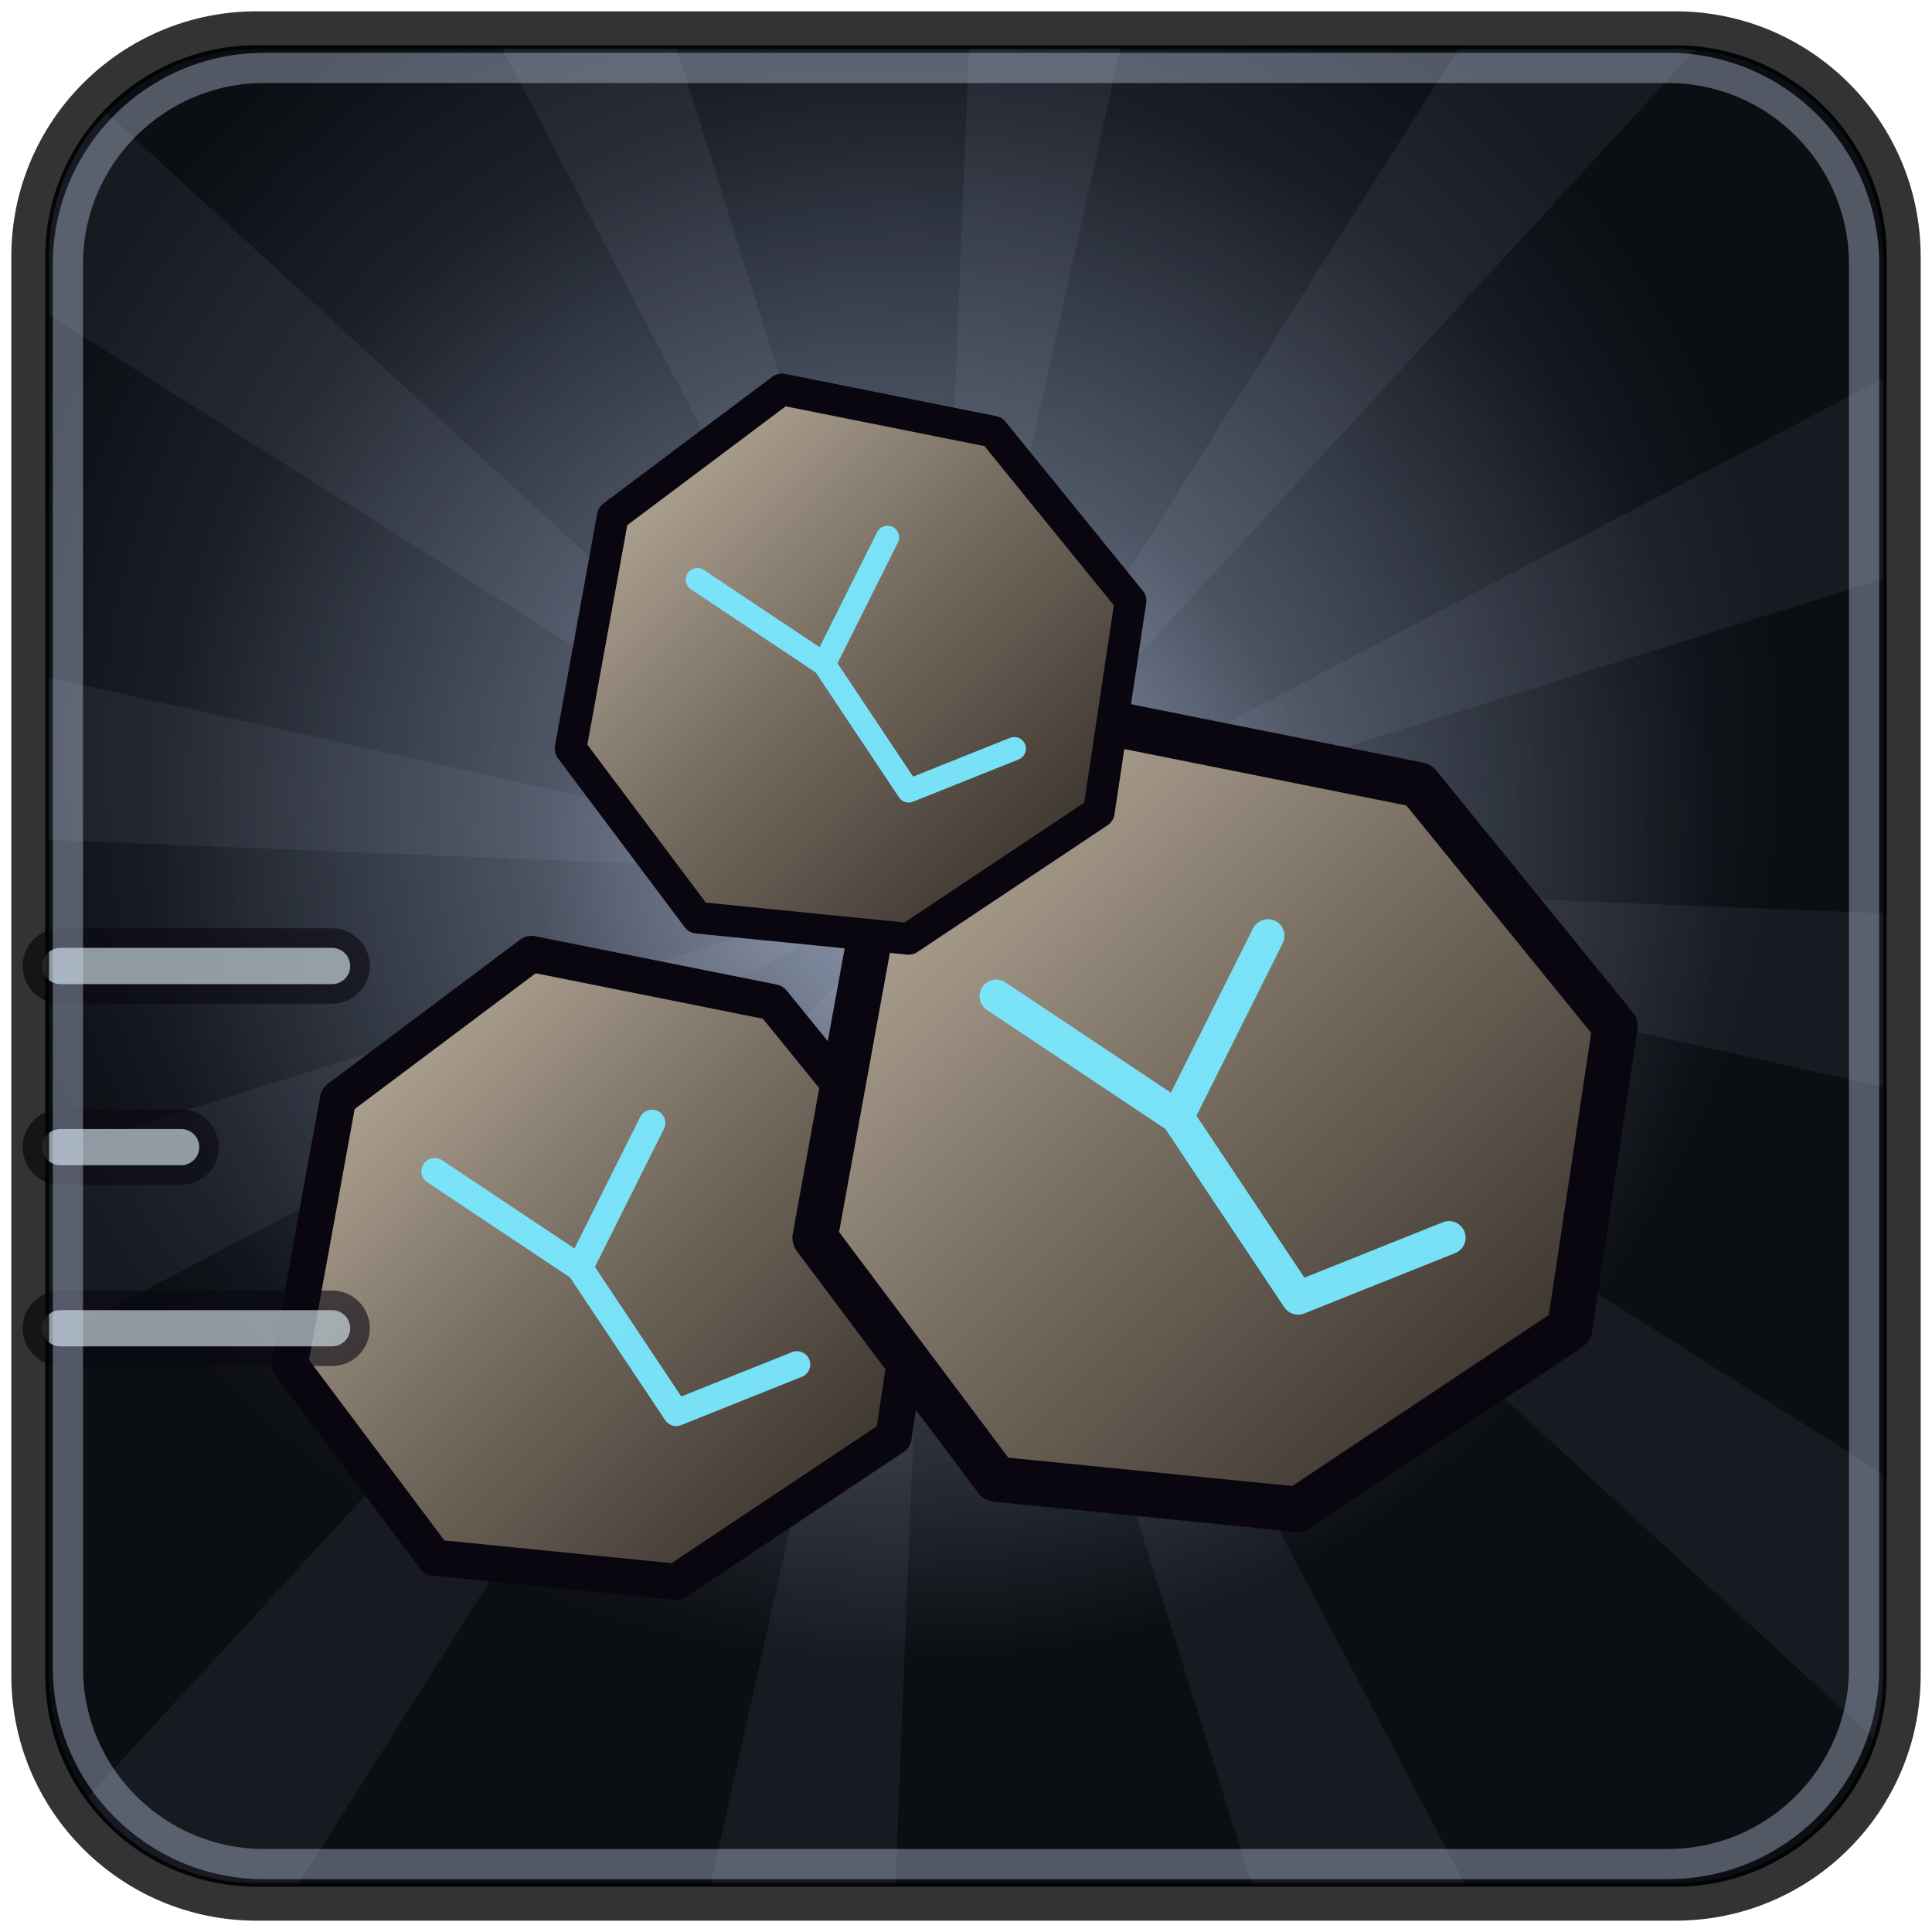
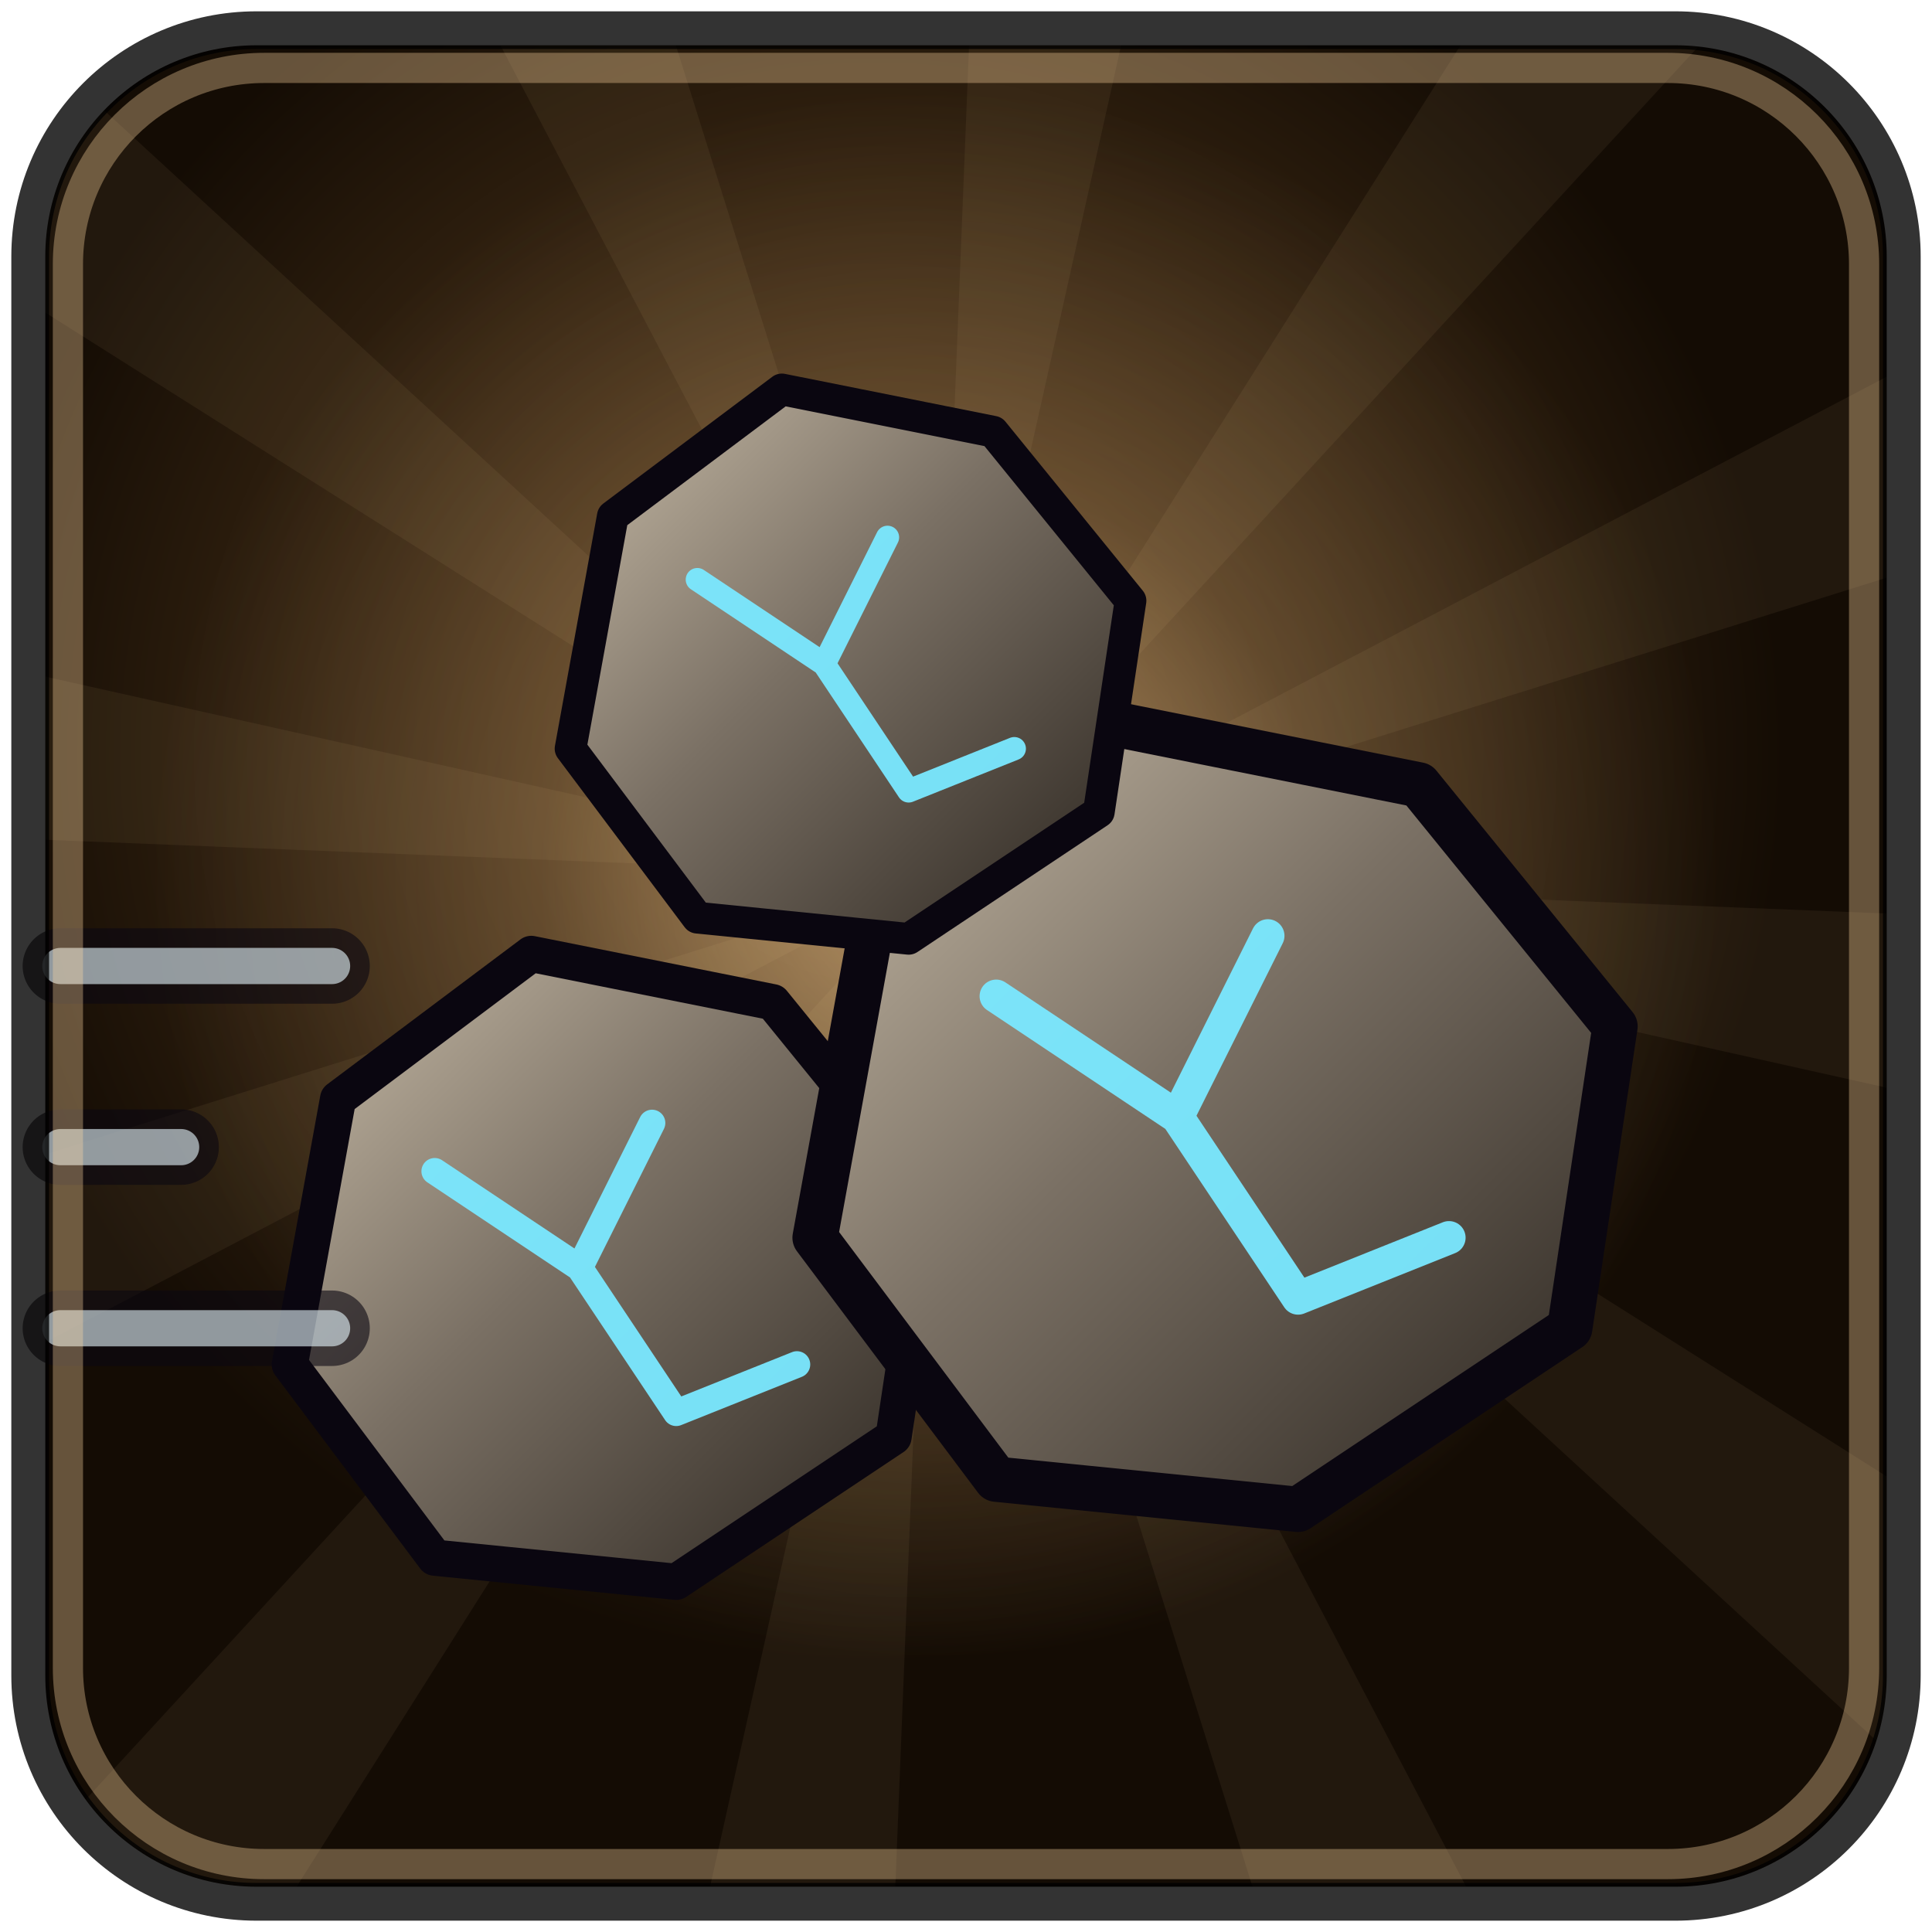
<svg xmlns="http://www.w3.org/2000/svg" width="128" height="128" viewBox="0 0 128 128">
  <defs>
    <clipPath id="clip">
      <rect x="3" y="3" width="122" height="122" rx="14" />
    </clipPath>
    <linearGradient id="l1" gradientUnits="userSpaceOnUse" x1="-26" y1="-26" x2="26" y2="26">
      <stop offset="0" stop-color="#c8bca8" />
      <stop offset="0.45" stop-color="#7a7064" />
      <stop offset="1" stop-color="#2a241e" />
    </linearGradient>
    <linearGradient id="l2" gradientUnits="userSpaceOnUse" x1="-26" y1="-26" x2="26" y2="26">
      <stop offset="0" stop-color="#c8bca8" />
      <stop offset="0.45" stop-color="#7a7064" />
      <stop offset="1" stop-color="#2a241e" />
    </linearGradient>
    <linearGradient id="l3" gradientUnits="userSpaceOnUse" x1="-26" y1="-26" x2="26" y2="26">
      <stop offset="0" stop-color="#c8bca8" />
      <stop offset="0.45" stop-color="#7a7064" />
      <stop offset="1" stop-color="#2a241e" />
    </linearGradient>
    <radialGradient id="r4" gradientUnits="userSpaceOnUse" cx="58" cy="50" r="86">
-       <stop offset="0" stop-color="#4a5466" />
-       <stop offset="0.7" stop-color="#0b0e13" />
-       <stop offset="1" stop-color="#0b0e13" />
+       <stop offset="0" stop-color="#6a4a26" />
+       <stop offset="0.7" stop-color="#140c04" />
+       <stop offset="1" stop-color="#140c04" />
    </radialGradient>
    <radialGradient id="r5" gradientUnits="userSpaceOnUse" cx="62" cy="58" r="52">
-       <stop offset="0" stop-color="#d8e4ff" stop-opacity="0.55" />
-       <stop offset="0.5" stop-color="#d8e4ff" stop-opacity="0.16" />
-       <stop offset="1" stop-color="#d8e4ff" stop-opacity="0" />
+       <stop offset="0" stop-color="#ffd8a0" stop-opacity="0.55" />
+       <stop offset="0.5" stop-color="#ffd8a0" stop-opacity="0.16" />
+       <stop offset="1" stop-color="#ffd8a0" stop-opacity="0" />
    </radialGradient>
  </defs>
  <rect x="3" y="3" width="122" height="122" rx="14" fill="url(#r4)" />
  <g clip-path="url(#clip)">
-     <path d="M62,58 L151.9,61.6 L149.8,77.6 Z" fill="#d8e4ff" opacity="0.06" />
-     <path d="M62,58 L138.1,106.1 L128.2,118.9 Z" fill="#d8e4ff" opacity="0.06" />
-     <path d="M62,58 L103.8,137.7 L88.9,143.9 Z" fill="#d8e4ff" opacity="0.06" />
-     <path d="M62,58 L58.4,147.9 L42.4,145.8 Z" fill="#d8e4ff" opacity="0.06" />
-     <path d="M62,58 L13.9,134.1 L1.1,124.2 Z" fill="#d8e4ff" opacity="0.06" />
-     <path d="M62,58 L-17.7,99.8 L-23.9,84.9 Z" fill="#d8e4ff" opacity="0.06" />
-     <path d="M62,58 L-27.9,54.4 L-25.8,38.4 Z" fill="#d8e4ff" opacity="0.06" />
-     <path d="M62,58 L-14.1,9.9 L-4.2,-2.9 Z" fill="#d8e4ff" opacity="0.06" />
-     <path d="M62,58 L20.2,-21.7 L35.1,-27.9 Z" fill="#d8e4ff" opacity="0.06" />
-     <path d="M62,58 L65.6,-31.9 L81.6,-29.8 Z" fill="#d8e4ff" opacity="0.06" />
-     <path d="M62,58 L110.1,-18.1 L122.9,-8.2 Z" fill="#d8e4ff" opacity="0.06" />
-     <path d="M62,58 L141.7,16.2 L147.9,31.1 Z" fill="#d8e4ff" opacity="0.06" />
+     <path d="M62,58 L151.9,61.6 L149.8,77.6 Z" fill="#ffd8a0" opacity="0.06" />
+     <path d="M62,58 L138.1,106.1 L128.2,118.9 Z" fill="#ffd8a0" opacity="0.06" />
+     <path d="M62,58 L103.8,137.7 L88.9,143.9 Z" fill="#ffd8a0" opacity="0.06" />
+     <path d="M62,58 L58.4,147.9 L42.4,145.8 Z" fill="#ffd8a0" opacity="0.06" />
+     <path d="M62,58 L13.9,134.1 L1.1,124.2 Z" fill="#ffd8a0" opacity="0.06" />
+     <path d="M62,58 L-17.7,99.8 L-23.9,84.9 Z" fill="#ffd8a0" opacity="0.06" />
+     <path d="M62,58 L-27.9,54.4 L-25.8,38.4 Z" fill="#ffd8a0" opacity="0.06" />
+     <path d="M62,58 L-14.1,9.9 L-4.2,-2.9 Z" fill="#ffd8a0" opacity="0.06" />
+     <path d="M62,58 L20.2,-21.7 L35.1,-27.9 Z" fill="#ffd8a0" opacity="0.06" />
+     <path d="M62,58 L65.6,-31.9 L81.6,-29.8 Z" fill="#ffd8a0" opacity="0.06" />
+     <path d="M62,58 L110.1,-18.1 L122.9,-8.2 Z" fill="#ffd8a0" opacity="0.06" />
+     <path d="M62,58 L141.7,16.2 L147.9,31.1 Z" fill="#ffd8a0" opacity="0.06" />
    <circle cx="62" cy="58" r="52" fill="url(#r5)" />
  </g>
  <g transform="translate(40 84) rotate(0.0) scale(1.0)">
    <g transform="scale(0.8)">
      <path d="M-26,8 L-22,-14 L-6,-26 L14,-22 L27,-6 L24,14 L6,26 L-14,24 Z" fill="url(#l1)" stroke="#0a0610" stroke-width="3" stroke-linejoin="round" stroke-linecap="round" />
      <path d="M-14,-8 L-2,0 L4,-12 M-2,0 L6,12 L16,8" fill="none" stroke="#7ae8ff" stroke-width="2.2" stroke-linecap="round" stroke-linejoin="round" opacity="0.95" />
    </g>
  </g>
  <g transform="translate(80 74) rotate(0.0) scale(1.0)">
    <g transform="scale(1.0)">
      <path d="M-26,8 L-22,-14 L-6,-26 L14,-22 L27,-6 L24,14 L6,26 L-14,24 Z" fill="url(#l2)" stroke="#0a0610" stroke-width="3" stroke-linejoin="round" stroke-linecap="round" />
      <path d="M-14,-8 L-2,0 L4,-12 M-2,0 L6,12 L16,8" fill="none" stroke="#7ae8ff" stroke-width="2.2" stroke-linecap="round" stroke-linejoin="round" opacity="0.95" />
    </g>
  </g>
  <g transform="translate(56 44) rotate(0.0) scale(1.0)">
    <g transform="scale(0.7)">
      <path d="M-26,8 L-22,-14 L-6,-26 L14,-22 L27,-6 L24,14 L6,26 L-14,24 Z" fill="url(#l3)" stroke="#0a0610" stroke-width="3" stroke-linejoin="round" stroke-linecap="round" />
      <path d="M-14,-8 L-2,0 L4,-12 M-2,0 L6,12 L16,8" fill="none" stroke="#7ae8ff" stroke-width="2.2" stroke-linecap="round" stroke-linejoin="round" opacity="0.95" />
    </g>
  </g>
  <g transform="translate(0 0) rotate(0.0) scale(1.0)">
    <g transform="translate(28 64)">
      <path d="M-24,0 L-6,0" fill="none" stroke="#0a0610" stroke-width="5" stroke-linecap="round" stroke-linejoin="round" opacity="0.6" />
      <path d="M-24,0 L-6,0" fill="none" stroke="#e8f8ff" stroke-width="2.4" stroke-linecap="round" stroke-linejoin="round" opacity="0.6" />
      <path d="M-24,12 L-16,12" fill="none" stroke="#0a0610" stroke-width="5" stroke-linecap="round" stroke-linejoin="round" opacity="0.6" />
      <path d="M-24,12 L-16,12" fill="none" stroke="#e8f8ff" stroke-width="2.4" stroke-linecap="round" stroke-linejoin="round" opacity="0.6" />
      <path d="M-24,24 L-6,24" fill="none" stroke="#0a0610" stroke-width="5" stroke-linecap="round" stroke-linejoin="round" opacity="0.6" />
      <path d="M-24,24 L-6,24" fill="none" stroke="#e8f8ff" stroke-width="2.4" stroke-linecap="round" stroke-linejoin="round" opacity="0.6" />
    </g>
  </g>
-   <rect x="4.5" y="4.5" width="119" height="119" rx="13" fill="none" stroke="#d8e4ff" stroke-opacity="0.35" stroke-width="2" />
+   <rect x="4.5" y="4.5" width="119" height="119" rx="13" fill="none" stroke="#ffd8a0" stroke-opacity="0.35" stroke-width="2" />
  <rect x="2" y="2" width="124" height="124" rx="15" fill="none" stroke="#000" stroke-opacity="0.8" stroke-width="2.5" />
</svg>
